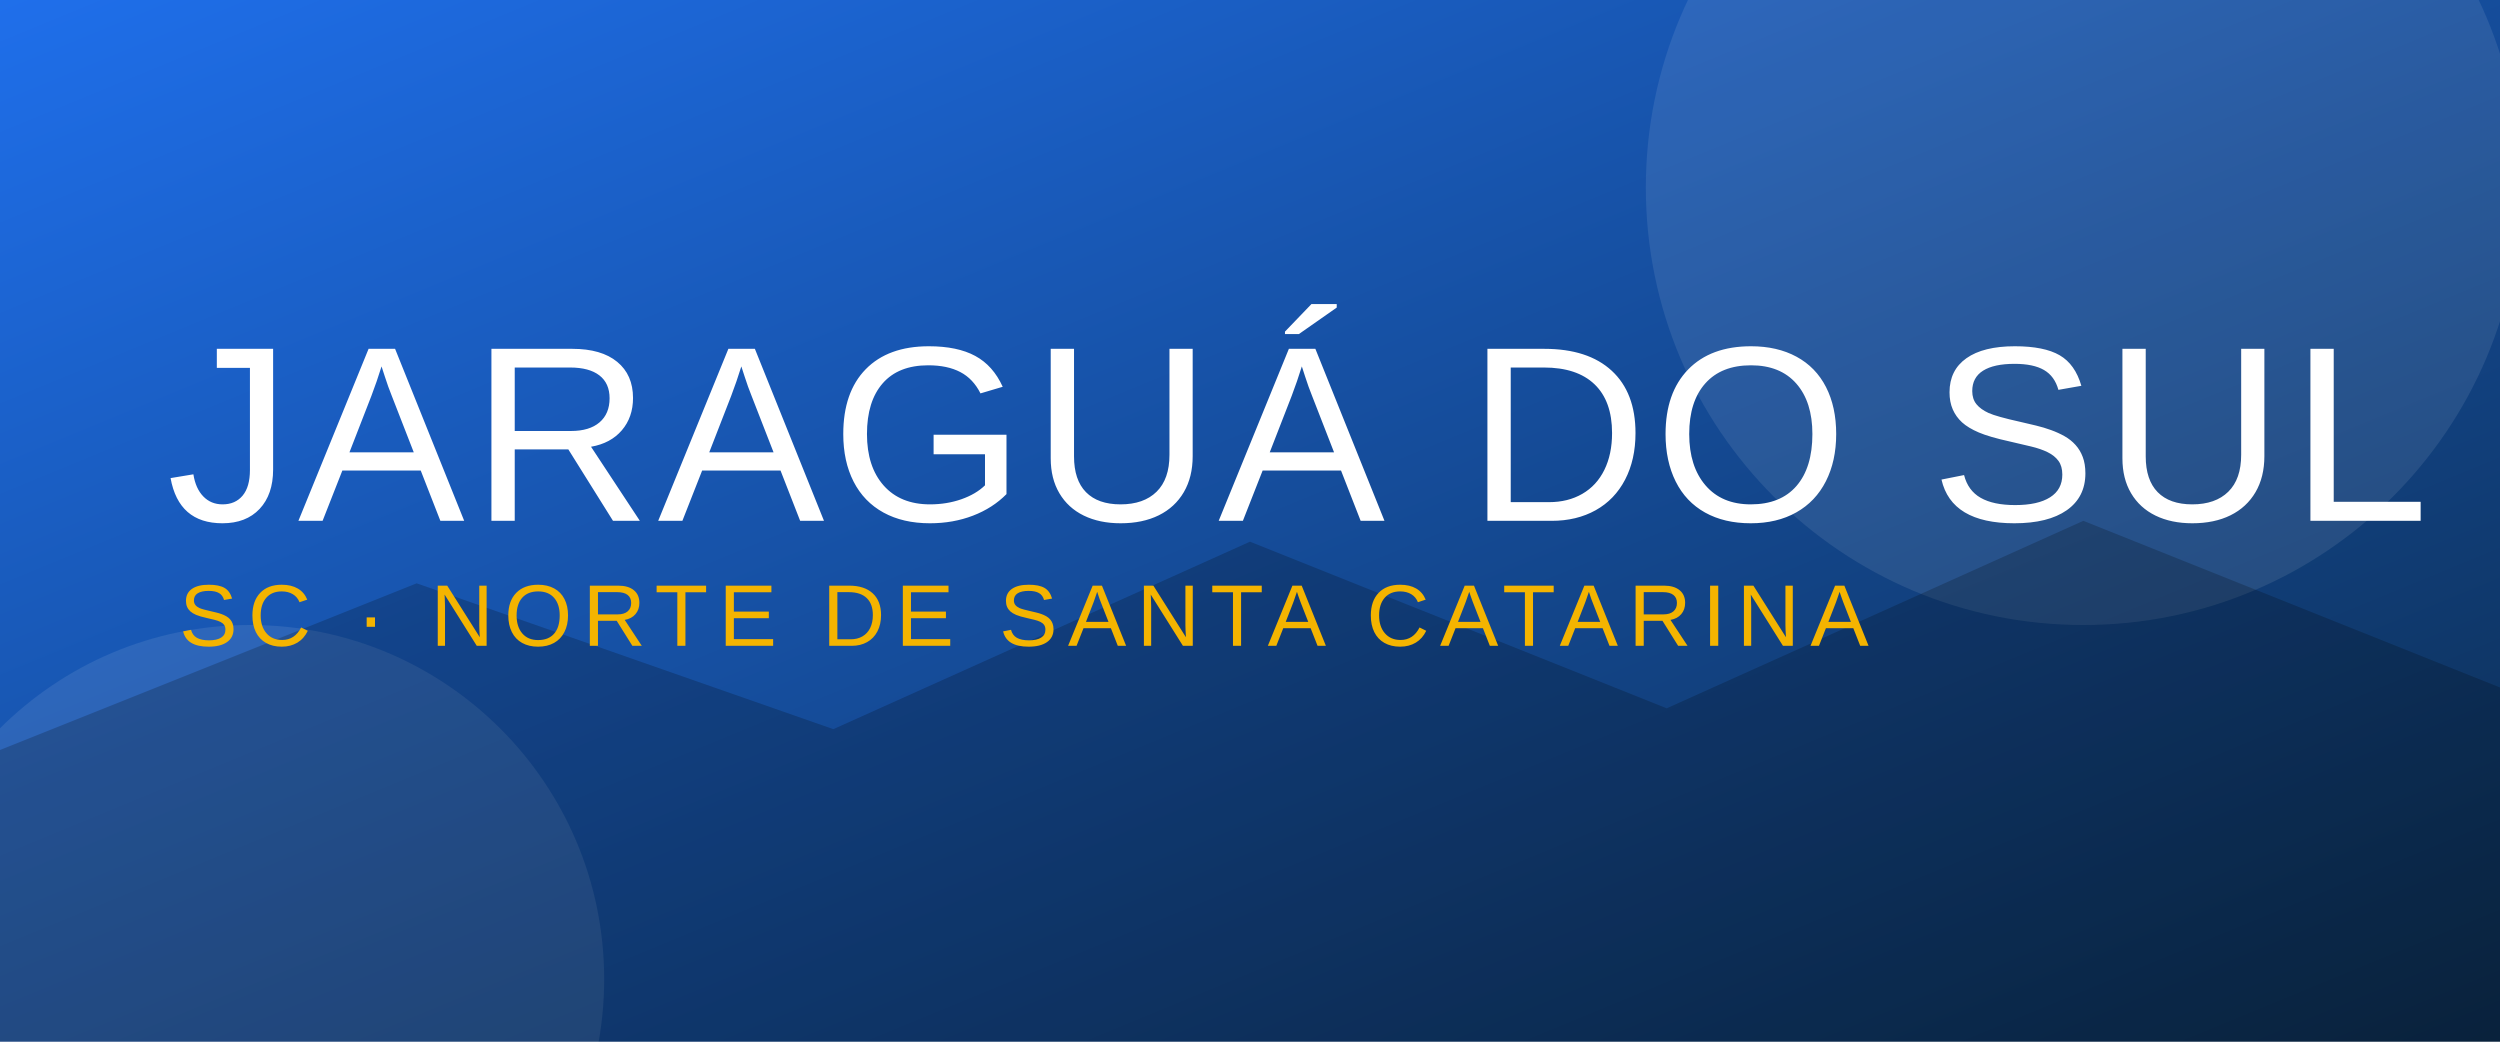
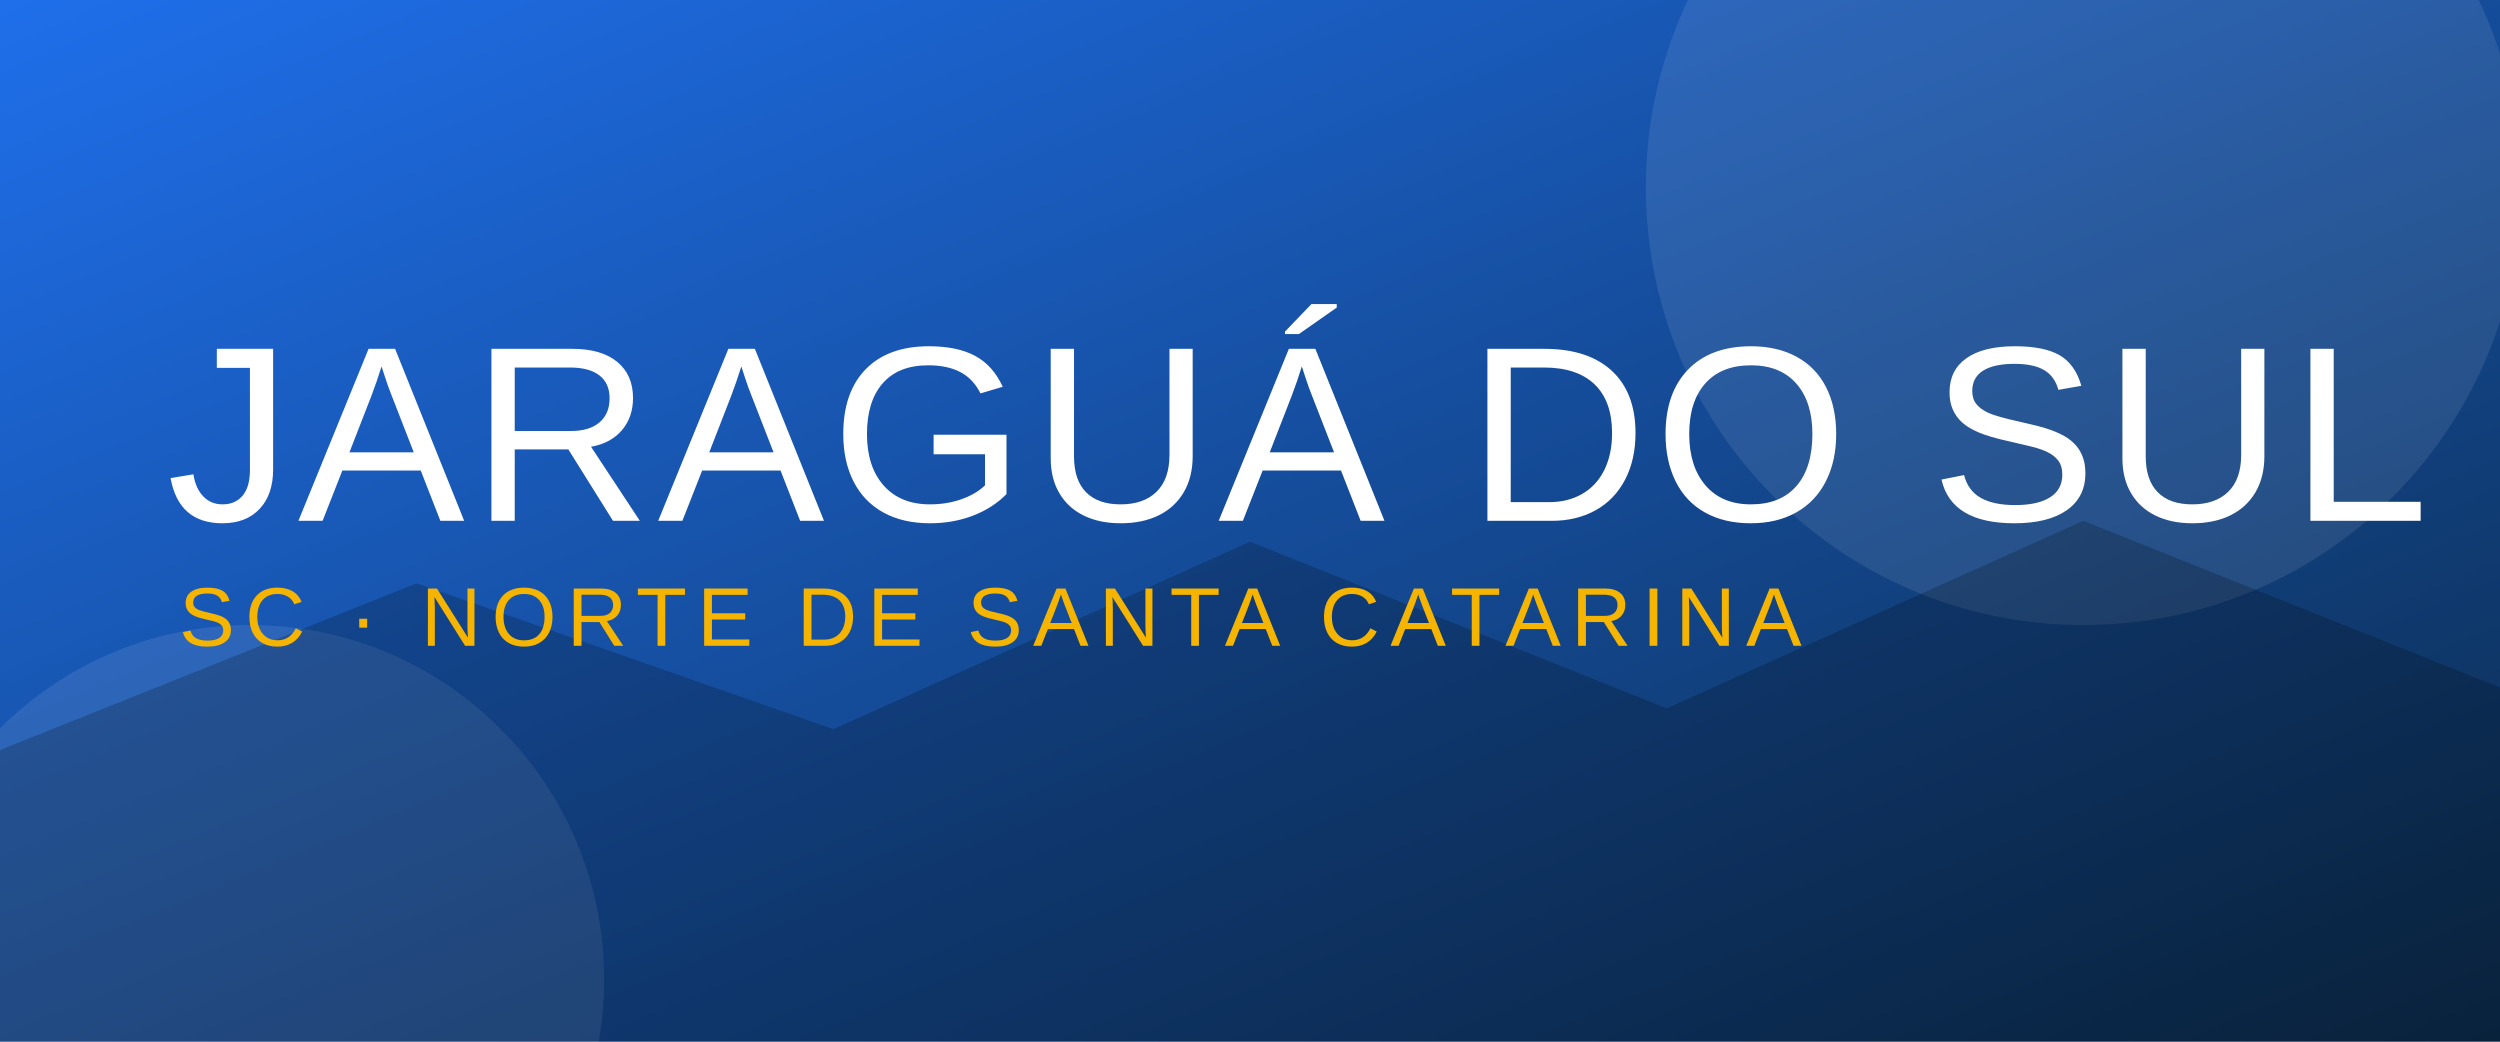
<svg xmlns="http://www.w3.org/2000/svg" width="1200" height="500" viewBox="0 0 1200 500" font-family="Bebas Neue, Arial, sans-serif">
  <defs>
    <linearGradient id="g" x1="0" y1="0" x2="1" y2="1">
      <stop offset="0" stop-color="#1f6feb" />
      <stop offset="1" stop-color="#0b2a4a" />
    </linearGradient>
  </defs>
  <rect width="1200" height="500" fill="url(#g)" />
  <g fill="#ffffff" opacity="0.09">
    <circle cx="1000" cy="90" r="210" />
    <circle cx="120" cy="470" r="170" />
  </g>
-   <path d="M0 360 L200 280 L400 350 L600 260 L800 340 L1000 250 L1200 330 L1200 500 L0 500 Z" fill="#000" opacity="0.20" />
+   <path d="M0 360 L200 280 L400 350 L600 260 L800 340 L1000 250 L1200 330 L1200 500 L0 500 Z" fill="#000" opacity="0.2" />
  <text x="80" y="250" fill="#fff" font-size="120" letter-spacing="3">JARAGUÁ DO SUL</text>
-   <text x="86" y="310" fill="#f4b400" font-size="42" letter-spacing="5">SC · NORTE DE SANTA CATARINA</text>
+   <text x="86" y="310" fill="#f4b400" font-size="40" letter-spacing="5">SC · NORTE DE SANTA CATARINA</text>
</svg>
